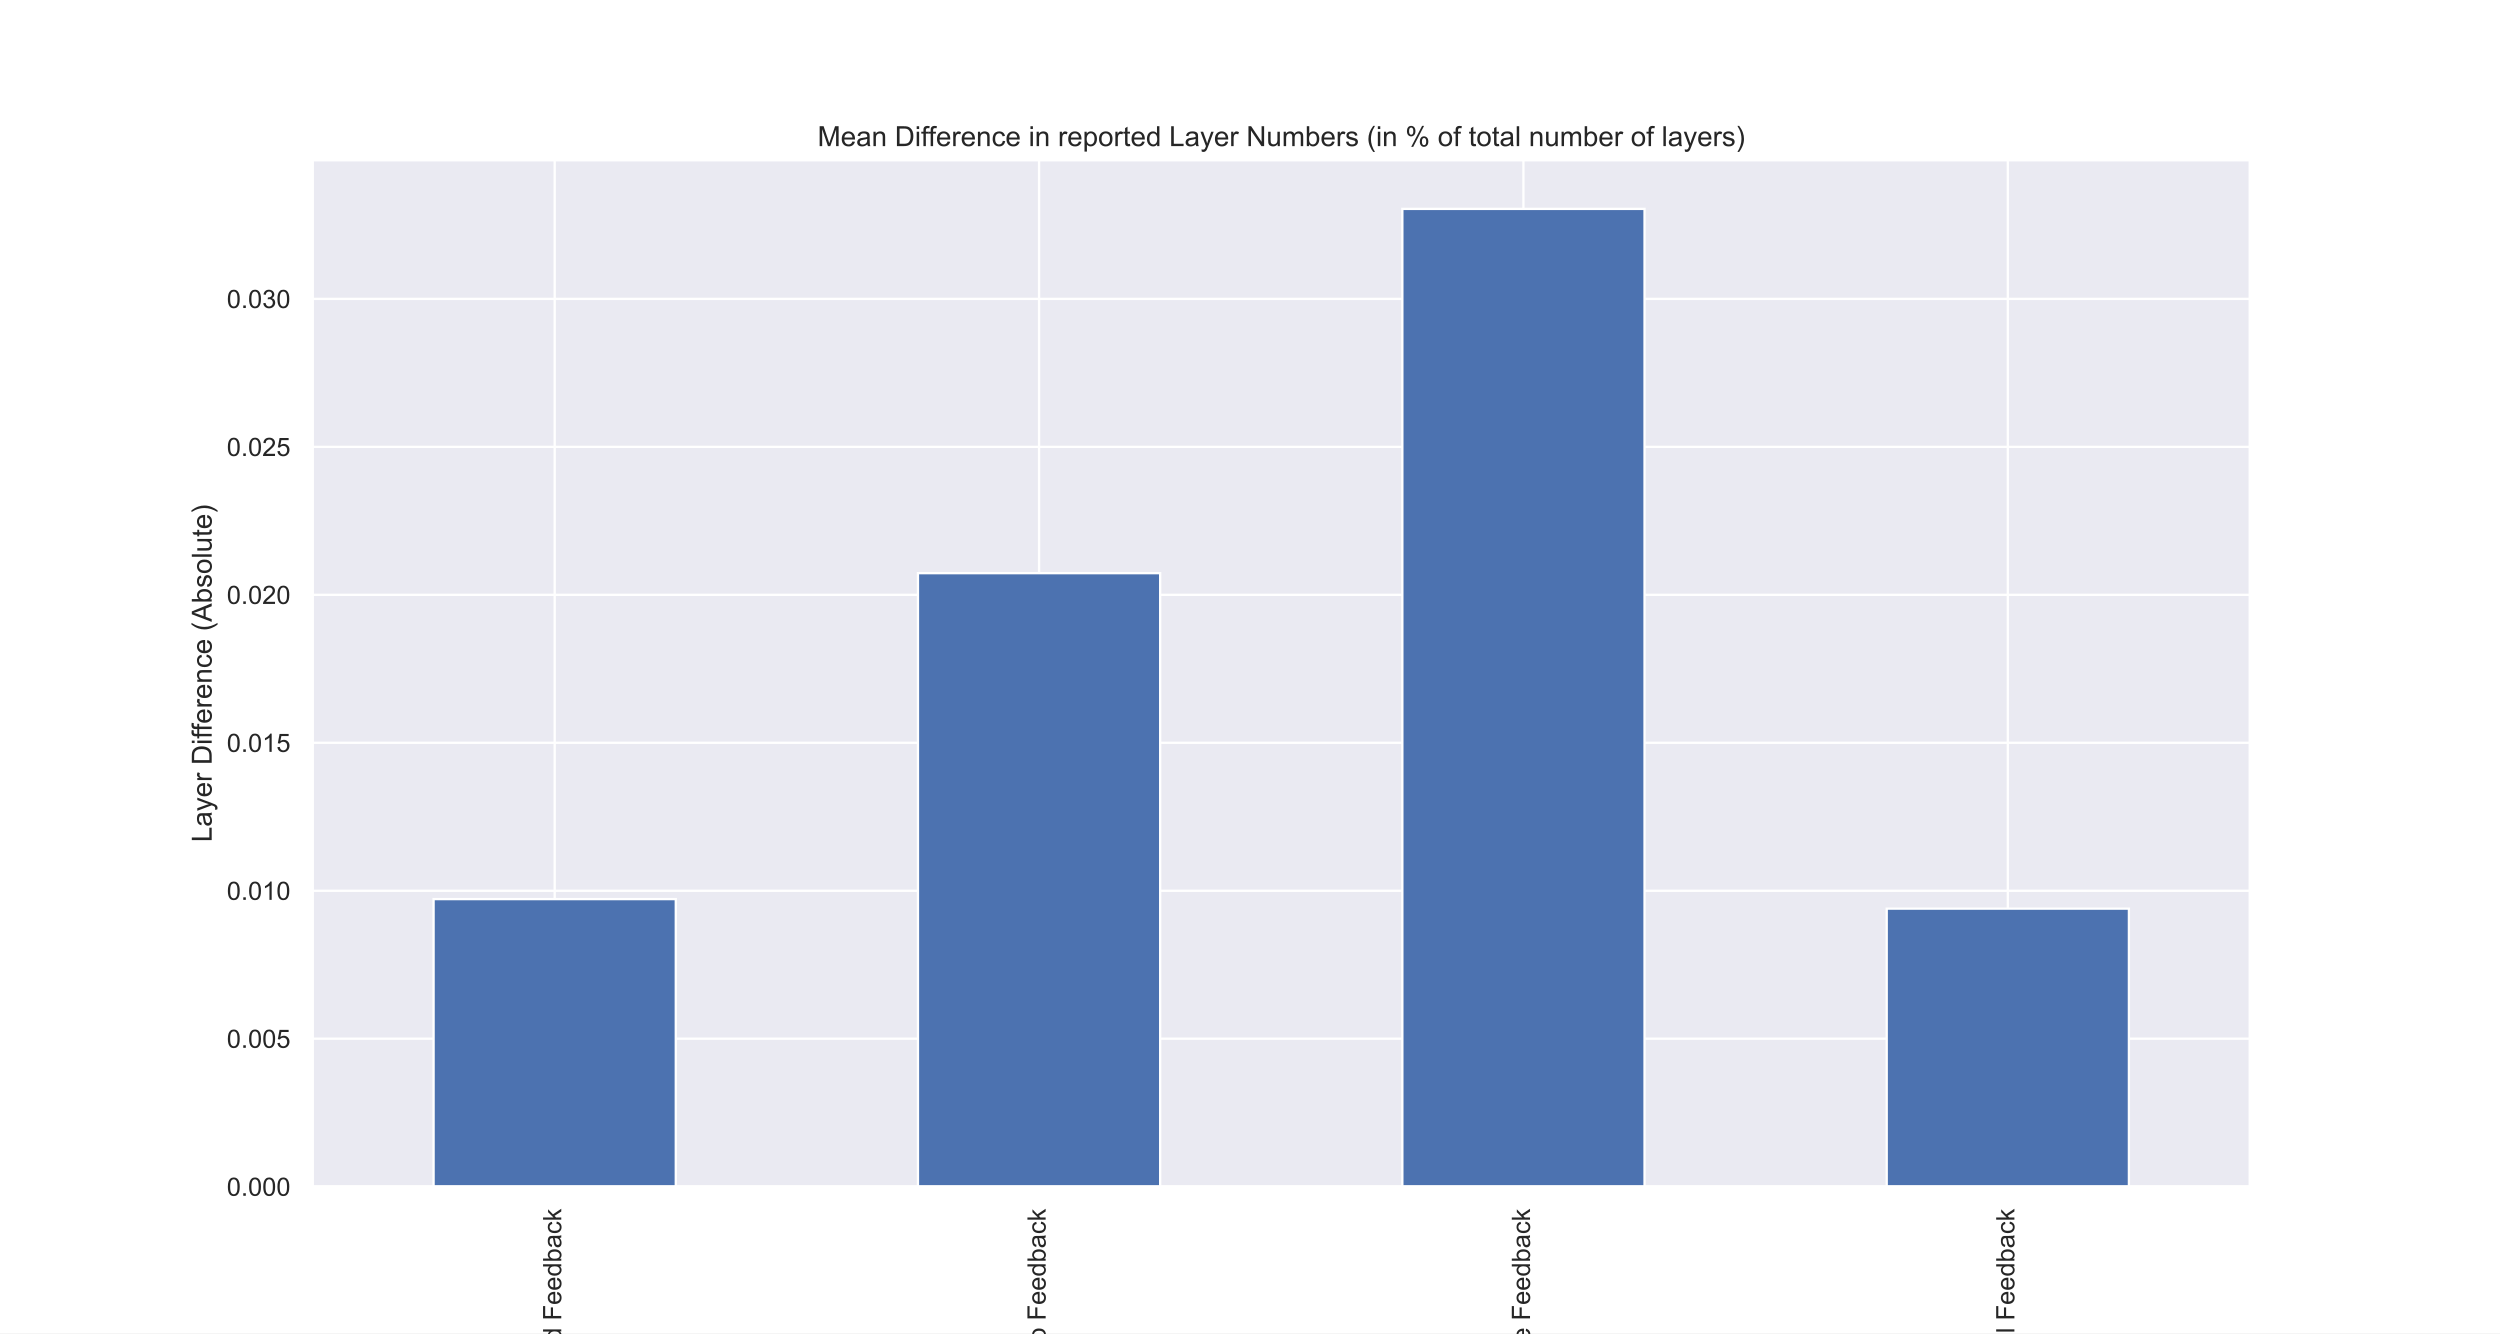
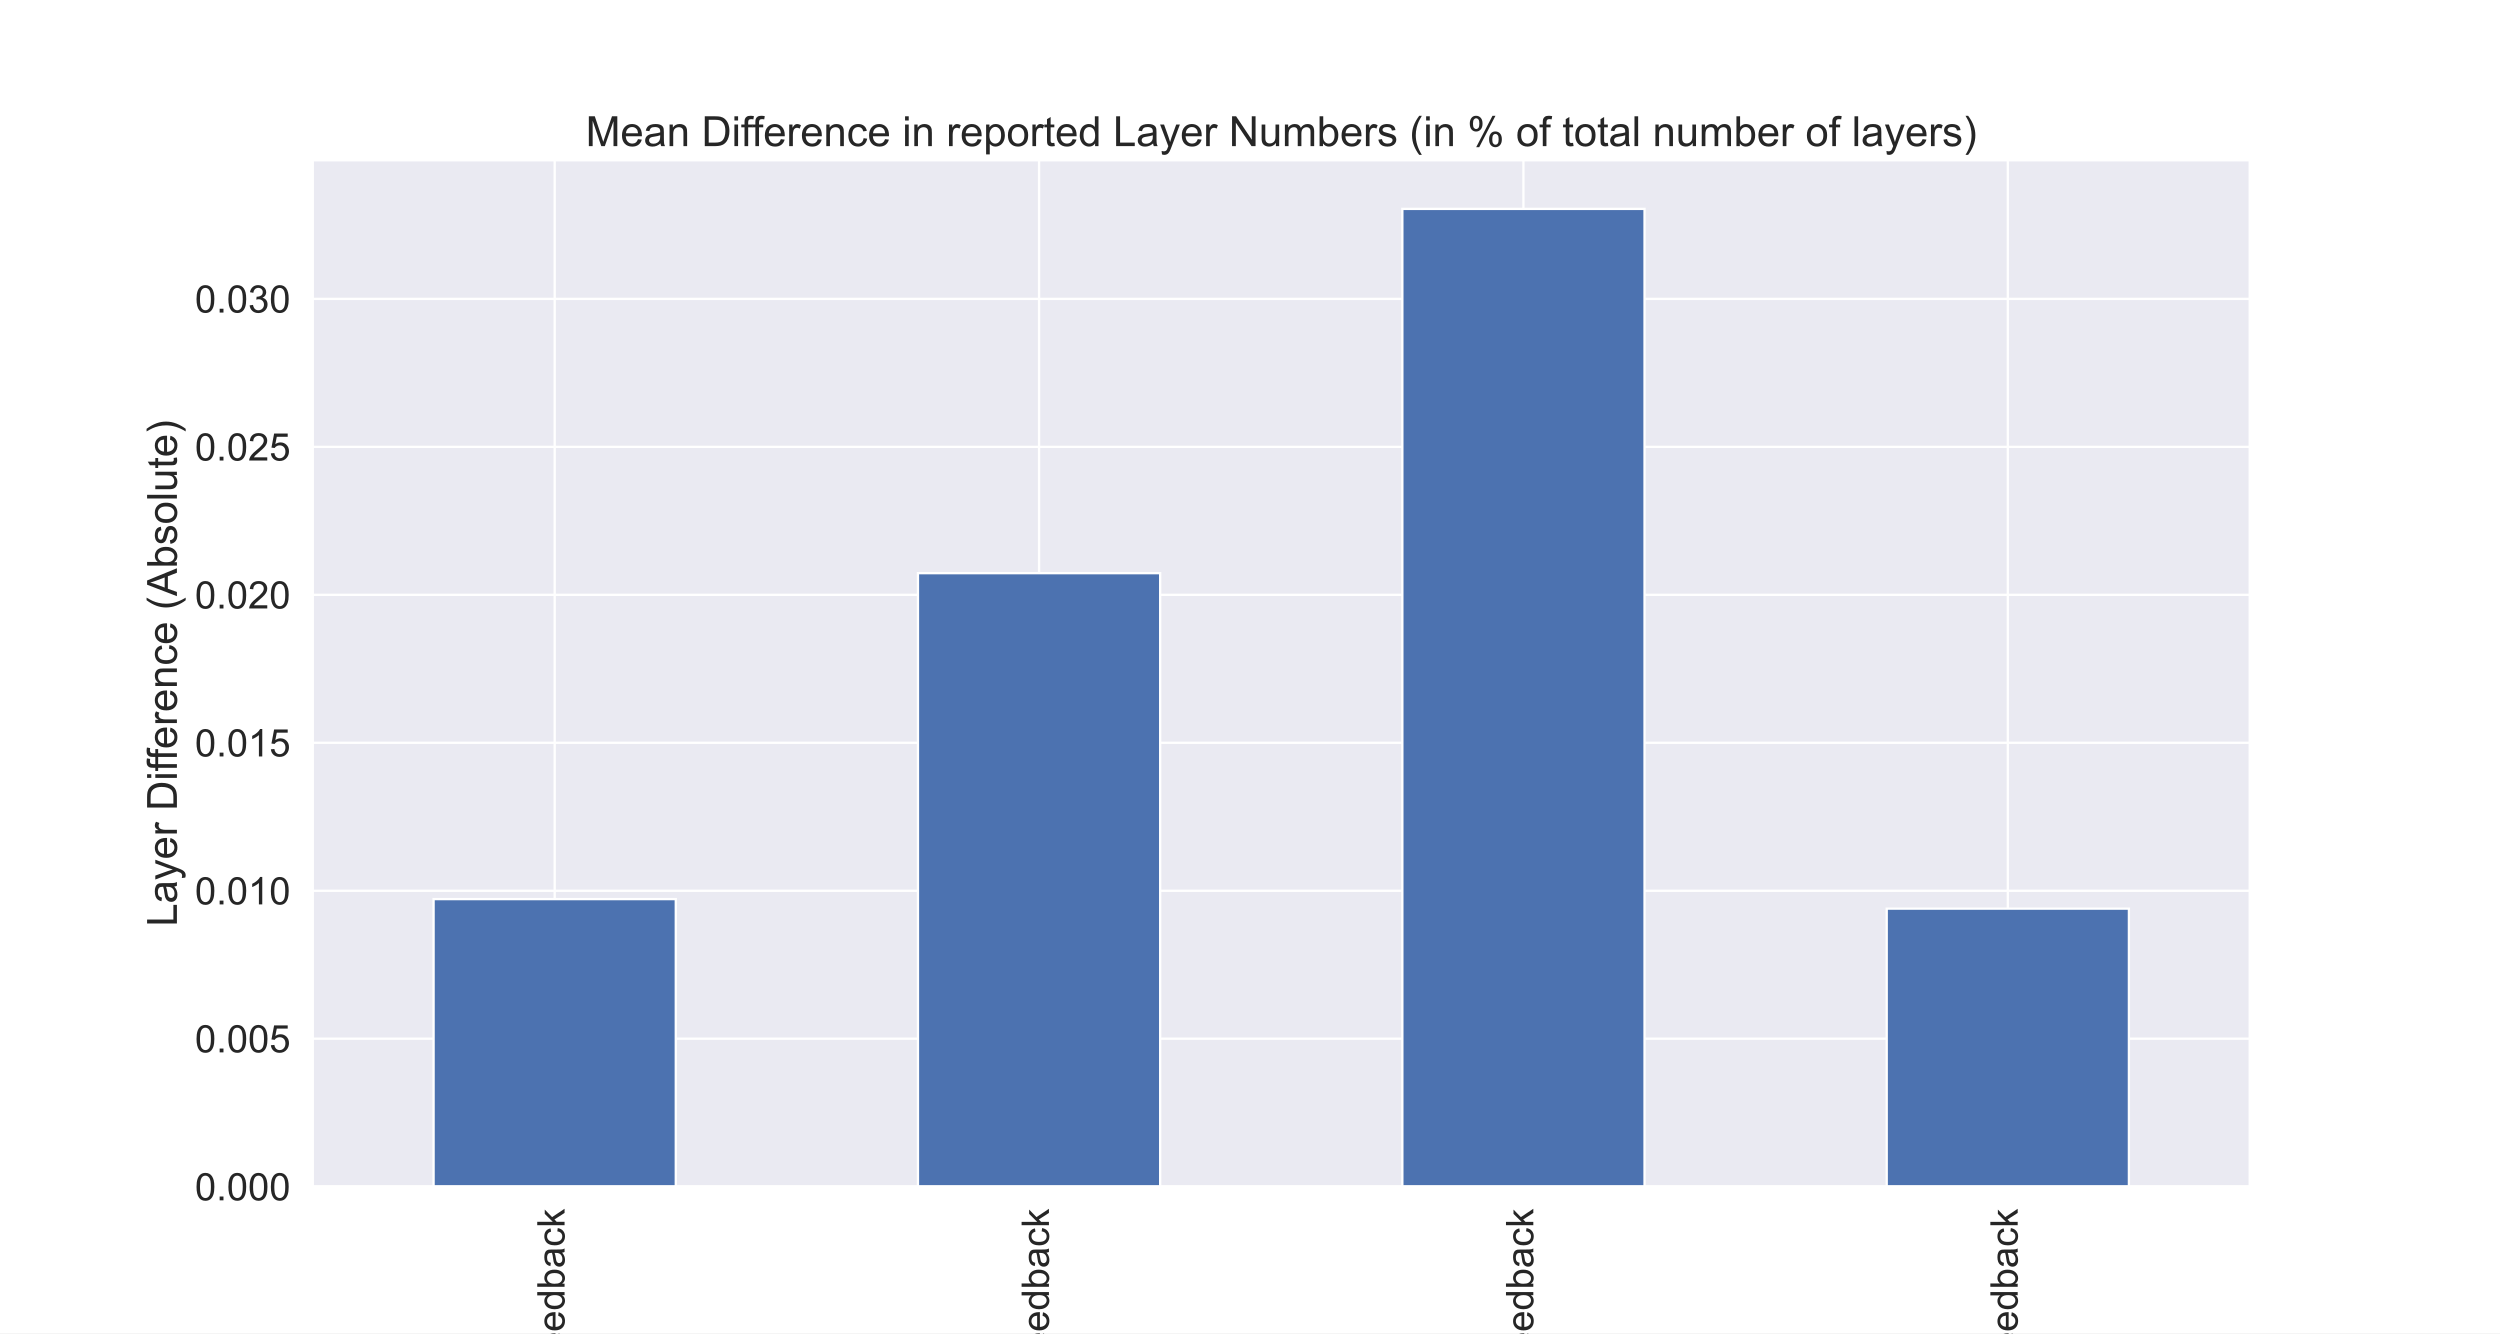
<svg xmlns="http://www.w3.org/2000/svg" xmlns:xlink="http://www.w3.org/1999/xlink" width="1080pt" height="576pt" viewBox="0 0 1080 576" version="1.1">
  <defs>
    <style type="text/css">*{stroke-linejoin: round; stroke-linecap: butt}</style>
  </defs>
  <g id="figure_1">
    <g id="patch_1">
      <path d="M 0 576  L 1080 576  L 1080 0  L 0 0  z " style="fill: #ffffff" />
    </g>
    <g id="axes_1">
      <g id="patch_2">
        <path d="M 135 512.64  L 972 512.64  L 972 69.12  L 135 69.12  z " style="fill: #eaeaf2" />
      </g>
      <g id="matplotlib.axis_1">
        <g id="xtick_1">
          <g id="line2d_1">
-             <path d="M 239.625 512.64  L 239.625 69.12  " clip-path="url(#pc0a2d3507e)" style="fill: none; stroke: #ffffff; stroke-linecap: round" />
+             <path d="M 239.625 512.64  L 239.625 69.12  " clip-path="url(#pf0260ec7d0)" style="fill: none; stroke: #ffffff; stroke-linecap: round" />
          </g>
          <g id="text_1">
-             <g style="fill: #262626" transform="translate(242.4687 623.6356) rotate(-90) scale(0.11 -0.11)">
+             <g style="fill: #262626" transform="translate(243.8905 674.3834) rotate(-90) scale(0.165 -0.165)">
              <defs>
                <path id="ArialMT-43" d="M 3763 1606  L 4369 1453  Q 4178 706 3683 314  Q 3188 -78 2472 -78  Q 1731 -78 1267 223  Q 803 525 561 1097  Q 319 1669 319 2325  Q 319 3041 592 3573  Q 866 4106 1370 4382  Q 1875 4659 2481 4659  Q 3169 4659 3637 4309  Q 4106 3959 4291 3325  L 3694 3184  Q 3534 3684 3231 3912  Q 2928 4141 2469 4141  Q 1941 4141 1586 3887  Q 1231 3634 1087 3207  Q 944 2781 944 2328  Q 944 1744 1114 1308  Q 1284 872 1643 656  Q 2003 441 2422 441  Q 2931 441 3284 734  Q 3638 1028 3763 1606  z " transform="scale(0.015625)" />
                <path id="ArialMT-6f" d="M 213 1659  Q 213 2581 725 3025  Q 1153 3394 1769 3394  Q 2453 3394 2887 2945  Q 3322 2497 3322 1706  Q 3322 1066 3130 698  Q 2938 331 2570 128  Q 2203 -75 1769 -75  Q 1072 -75 642 372  Q 213 819 213 1659  z M 791 1659  Q 791 1022 1069 705  Q 1347 388 1769 388  Q 2188 388 2466 706  Q 2744 1025 2744 1678  Q 2744 2294 2464 2611  Q 2184 2928 1769 2928  Q 1347 2928 1069 2612  Q 791 2297 791 1659  z " transform="scale(0.015625)" />
                <path id="ArialMT-6d" d="M 422 0  L 422 3319  L 925 3319  L 925 2853  Q 1081 3097 1340 3245  Q 1600 3394 1931 3394  Q 2300 3394 2536 3241  Q 2772 3088 2869 2813  Q 3263 3394 3894 3394  Q 4388 3394 4653 3120  Q 4919 2847 4919 2278  L 4919 0  L 4359 0  L 4359 2091  Q 4359 2428 4304 2576  Q 4250 2725 4106 2815  Q 3963 2906 3769 2906  Q 3419 2906 3187 2673  Q 2956 2441 2956 1928  L 2956 0  L 2394 0  L 2394 2156  Q 2394 2531 2256 2718  Q 2119 2906 1806 2906  Q 1569 2906 1367 2781  Q 1166 2656 1075 2415  Q 984 2175 984 1722  L 984 0  L 422 0  z " transform="scale(0.015625)" />
                <path id="ArialMT-62" d="M 941 0  L 419 0  L 419 4581  L 981 4581  L 981 2947  Q 1338 3394 1891 3394  Q 2197 3394 2470 3270  Q 2744 3147 2920 2923  Q 3097 2700 3197 2384  Q 3297 2069 3297 1709  Q 3297 856 2875 390  Q 2453 -75 1863 -75  Q 1275 -75 941 416  L 941 0  z M 934 1684  Q 934 1088 1097 822  Q 1363 388 1816 388  Q 2184 388 2453 708  Q 2722 1028 2722 1663  Q 2722 2313 2464 2622  Q 2206 2931 1841 2931  Q 1472 2931 1203 2611  Q 934 2291 934 1684  z " transform="scale(0.015625)" />
                <path id="ArialMT-69" d="M 425 3934  L 425 4581  L 988 4581  L 988 3934  L 425 3934  z M 425 0  L 425 3319  L 988 3319  L 988 0  L 425 0  z " transform="scale(0.015625)" />
                <path id="ArialMT-6e" d="M 422 0  L 422 3319  L 928 3319  L 928 2847  Q 1294 3394 1984 3394  Q 2284 3394 2536 3286  Q 2788 3178 2913 3003  Q 3038 2828 3088 2588  Q 3119 2431 3119 2041  L 3119 0  L 2556 0  L 2556 2019  Q 2556 2363 2490 2533  Q 2425 2703 2258 2804  Q 2091 2906 1866 2906  Q 1506 2906 1245 2678  Q 984 2450 984 1813  L 984 0  L 422 0  z " transform="scale(0.015625)" />
                <path id="ArialMT-65" d="M 2694 1069  L 3275 997  Q 3138 488 2766 206  Q 2394 -75 1816 -75  Q 1088 -75 661 373  Q 234 822 234 1631  Q 234 2469 665 2931  Q 1097 3394 1784 3394  Q 2450 3394 2872 2941  Q 3294 2488 3294 1666  Q 3294 1616 3291 1516  L 816 1516  Q 847 969 1125 678  Q 1403 388 1819 388  Q 2128 388 2347 550  Q 2566 713 2694 1069  z M 847 1978  L 2700 1978  Q 2663 2397 2488 2606  Q 2219 2931 1791 2931  Q 1403 2931 1139 2672  Q 875 2413 847 1978  z " transform="scale(0.015625)" />
                <path id="ArialMT-64" d="M 2575 0  L 2575 419  Q 2259 -75 1647 -75  Q 1250 -75 917 144  Q 584 363 401 755  Q 219 1147 219 1656  Q 219 2153 384 2558  Q 550 2963 881 3178  Q 1213 3394 1622 3394  Q 1922 3394 2156 3267  Q 2391 3141 2538 2938  L 2538 4581  L 3097 4581  L 3097 0  L 2575 0  z M 797 1656  Q 797 1019 1065 703  Q 1334 388 1700 388  Q 2069 388 2326 689  Q 2584 991 2584 1609  Q 2584 2291 2321 2609  Q 2059 2928 1675 2928  Q 1300 2928 1048 2622  Q 797 2316 797 1656  z " transform="scale(0.015625)" />
                <path id="ArialMT-20" transform="scale(0.015625)" />
                <path id="ArialMT-46" d="M 525 0  L 525 4581  L 3616 4581  L 3616 4041  L 1131 4041  L 1131 2622  L 3281 2622  L 3281 2081  L 1131 2081  L 1131 0  L 525 0  z " transform="scale(0.015625)" />
                <path id="ArialMT-61" d="M 2588 409  Q 2275 144 1986 34  Q 1697 -75 1366 -75  Q 819 -75 525 192  Q 231 459 231 875  Q 231 1119 342 1320  Q 453 1522 633 1644  Q 813 1766 1038 1828  Q 1203 1872 1538 1913  Q 2219 1994 2541 2106  Q 2544 2222 2544 2253  Q 2544 2597 2384 2738  Q 2169 2928 1744 2928  Q 1347 2928 1158 2789  Q 969 2650 878 2297  L 328 2372  Q 403 2725 575 2942  Q 747 3159 1072 3276  Q 1397 3394 1825 3394  Q 2250 3394 2515 3294  Q 2781 3194 2906 3042  Q 3031 2891 3081 2659  Q 3109 2516 3109 2141  L 3109 1391  Q 3109 606 3145 398  Q 3181 191 3288 0  L 2700 0  Q 2613 175 2588 409  z M 2541 1666  Q 2234 1541 1622 1453  Q 1275 1403 1131 1340  Q 988 1278 909 1158  Q 831 1038 831 891  Q 831 666 1001 516  Q 1172 366 1500 366  Q 1825 366 2078 508  Q 2331 650 2450 897  Q 2541 1088 2541 1459  L 2541 1666  z " transform="scale(0.015625)" />
                <path id="ArialMT-63" d="M 2588 1216  L 3141 1144  Q 3050 572 2676 248  Q 2303 -75 1759 -75  Q 1078 -75 664 370  Q 250 816 250 1647  Q 250 2184 428 2587  Q 606 2991 970 3192  Q 1334 3394 1763 3394  Q 2303 3394 2647 3120  Q 2991 2847 3088 2344  L 2541 2259  Q 2463 2594 2264 2762  Q 2066 2931 1784 2931  Q 1359 2931 1093 2626  Q 828 2322 828 1663  Q 828 994 1084 691  Q 1341 388 1753 388  Q 2084 388 2306 591  Q 2528 794 2588 1216  z " transform="scale(0.015625)" />
                <path id="ArialMT-6b" d="M 425 0  L 425 4581  L 988 4581  L 988 1969  L 2319 3319  L 3047 3319  L 1778 2088  L 3175 0  L 2481 0  L 1384 1697  L 988 1316  L 988 0  L 425 0  z " transform="scale(0.015625)" />
              </defs>
              <use xlink:href="#ArialMT-43" />
              <use xlink:href="#ArialMT-6f" x="72.217" />
              <use xlink:href="#ArialMT-6d" x="127.832" />
              <use xlink:href="#ArialMT-62" x="211.133" />
              <use xlink:href="#ArialMT-69" x="266.748" />
              <use xlink:href="#ArialMT-6e" x="288.965" />
              <use xlink:href="#ArialMT-65" x="344.58" />
              <use xlink:href="#ArialMT-64" x="400.195" />
              <use xlink:href="#ArialMT-20" x="455.811" />
              <use xlink:href="#ArialMT-46" x="483.594" />
              <use xlink:href="#ArialMT-65" x="544.678" />
              <use xlink:href="#ArialMT-65" x="600.293" />
              <use xlink:href="#ArialMT-64" x="655.908" />
              <use xlink:href="#ArialMT-62" x="711.523" />
              <use xlink:href="#ArialMT-61" x="767.139" />
              <use xlink:href="#ArialMT-63" x="822.754" />
              <use xlink:href="#ArialMT-6b" x="872.754" />
            </g>
          </g>
        </g>
        <g id="xtick_2">
          <g id="line2d_2">
-             <path d="M 448.875 512.64  L 448.875 69.12  " clip-path="url(#pc0a2d3507e)" style="fill: none; stroke: #ffffff; stroke-linecap: round" />
+             <path d="M 448.875 512.64  L 448.875 69.12  " clip-path="url(#pf0260ec7d0)" style="fill: none; stroke: #ffffff; stroke-linecap: round" />
          </g>
          <g id="text_2">
-             <g style="fill: #262626" transform="translate(451.7187 587.5608) rotate(-90) scale(0.11 -0.11)">
+             <g style="fill: #262626" transform="translate(453.1405 620.2712) rotate(-90) scale(0.165 -0.165)">
              <defs>
                <path id="ArialMT-4e" d="M 488 0  L 488 4581  L 1109 4581  L 3516 984  L 3516 4581  L 4097 4581  L 4097 0  L 3475 0  L 1069 3600  L 1069 0  L 488 0  z " transform="scale(0.015625)" />
              </defs>
              <use xlink:href="#ArialMT-4e" />
              <use xlink:href="#ArialMT-6f" x="72.217" />
              <use xlink:href="#ArialMT-20" x="127.832" />
              <use xlink:href="#ArialMT-46" x="155.615" />
              <use xlink:href="#ArialMT-65" x="216.699" />
              <use xlink:href="#ArialMT-65" x="272.314" />
              <use xlink:href="#ArialMT-64" x="327.93" />
              <use xlink:href="#ArialMT-62" x="383.545" />
              <use xlink:href="#ArialMT-61" x="439.16" />
              <use xlink:href="#ArialMT-63" x="494.775" />
              <use xlink:href="#ArialMT-6b" x="544.775" />
            </g>
          </g>
        </g>
        <g id="xtick_3">
          <g id="line2d_3">
-             <path d="M 658.125 512.64  L 658.125 69.12  " clip-path="url(#pc0a2d3507e)" style="fill: none; stroke: #ffffff; stroke-linecap: round" />
+             <path d="M 658.125 512.64  L 658.125 69.12  " clip-path="url(#pf0260ec7d0)" style="fill: none; stroke: #ffffff; stroke-linecap: round" />
          </g>
          <g id="text_3">
-             <g style="fill: #262626" transform="translate(660.9687 604.6727) rotate(-90) scale(0.11 -0.11)">
+             <g style="fill: #262626" transform="translate(662.3905 645.939) rotate(-90) scale(0.165 -0.165)">
              <defs>
                <path id="ArialMT-54" d="M 1659 0  L 1659 4041  L 150 4041  L 150 4581  L 3781 4581  L 3781 4041  L 2266 4041  L 2266 0  L 1659 0  z " transform="scale(0.015625)" />
                <path id="ArialMT-74" d="M 1650 503  L 1731 6  Q 1494 -44 1306 -44  Q 1000 -44 831 53  Q 663 150 594 308  Q 525 466 525 972  L 525 2881  L 113 2881  L 113 3319  L 525 3319  L 525 4141  L 1084 4478  L 1084 3319  L 1650 3319  L 1650 2881  L 1084 2881  L 1084 941  Q 1084 700 1114 631  Q 1144 563 1211 522  Q 1278 481 1403 481  Q 1497 481 1650 503  z " transform="scale(0.015625)" />
                <path id="ArialMT-6c" d="M 409 0  L 409 4581  L 972 4581  L 972 0  L 409 0  z " transform="scale(0.015625)" />
              </defs>
              <use xlink:href="#ArialMT-54" />
              <use xlink:href="#ArialMT-61" x="49.959" />
              <use xlink:href="#ArialMT-63" x="105.574" />
              <use xlink:href="#ArialMT-74" x="155.574" />
              <use xlink:href="#ArialMT-69" x="183.357" />
              <use xlink:href="#ArialMT-6c" x="205.574" />
              <use xlink:href="#ArialMT-65" x="227.791" />
              <use xlink:href="#ArialMT-20" x="283.406" />
              <use xlink:href="#ArialMT-46" x="311.189" />
              <use xlink:href="#ArialMT-65" x="372.273" />
              <use xlink:href="#ArialMT-65" x="427.889" />
              <use xlink:href="#ArialMT-64" x="483.504" />
              <use xlink:href="#ArialMT-62" x="539.119" />
              <use xlink:href="#ArialMT-61" x="594.734" />
              <use xlink:href="#ArialMT-63" x="650.35" />
              <use xlink:href="#ArialMT-6b" x="700.35" />
            </g>
          </g>
        </g>
        <g id="xtick_4">
          <g id="line2d_4">
-             <path d="M 867.375 512.64  L 867.375 69.12  " clip-path="url(#pc0a2d3507e)" style="fill: none; stroke: #ffffff; stroke-linecap: round" />
+             <path d="M 867.375 512.64  L 867.375 69.12  " clip-path="url(#pf0260ec7d0)" style="fill: none; stroke: #ffffff; stroke-linecap: round" />
          </g>
          <g id="text_4">
-             <g style="fill: #262626" transform="translate(870.2187 603.2667) rotate(-90) scale(0.11 -0.11)">
+             <g style="fill: #262626" transform="translate(871.6405 643.8301) rotate(-90) scale(0.165 -0.165)">
              <defs>
                <path id="ArialMT-56" d="M 1803 0  L 28 4581  L 684 4581  L 1875 1253  Q 2019 853 2116 503  Q 2222 878 2363 1253  L 3600 4581  L 4219 4581  L 2425 0  L 1803 0  z " transform="scale(0.015625)" />
                <path id="ArialMT-73" d="M 197 991  L 753 1078  Q 800 744 1014 566  Q 1228 388 1613 388  Q 2000 388 2187 545  Q 2375 703 2375 916  Q 2375 1106 2209 1216  Q 2094 1291 1634 1406  Q 1016 1563 777 1677  Q 538 1791 414 1992  Q 291 2194 291 2438  Q 291 2659 392 2848  Q 494 3038 669 3163  Q 800 3259 1026 3326  Q 1253 3394 1513 3394  Q 1903 3394 2198 3281  Q 2494 3169 2634 2976  Q 2775 2784 2828 2463  L 2278 2388  Q 2241 2644 2061 2787  Q 1881 2931 1553 2931  Q 1166 2931 1000 2803  Q 834 2675 834 2503  Q 834 2394 903 2306  Q 972 2216 1119 2156  Q 1203 2125 1616 2013  Q 2213 1853 2448 1751  Q 2684 1650 2818 1456  Q 2953 1263 2953 975  Q 2953 694 2789 445  Q 2625 197 2315 61  Q 2006 -75 1616 -75  Q 969 -75 630 194  Q 291 463 197 991  z " transform="scale(0.015625)" />
                <path id="ArialMT-75" d="M 2597 0  L 2597 488  Q 2209 -75 1544 -75  Q 1250 -75 995 37  Q 741 150 617 320  Q 494 491 444 738  Q 409 903 409 1263  L 409 3319  L 972 3319  L 972 1478  Q 972 1038 1006 884  Q 1059 663 1231 536  Q 1403 409 1656 409  Q 1909 409 2131 539  Q 2353 669 2445 892  Q 2538 1116 2538 1541  L 2538 3319  L 3100 3319  L 3100 0  L 2597 0  z " transform="scale(0.015625)" />
              </defs>
              <use xlink:href="#ArialMT-56" />
              <use xlink:href="#ArialMT-69" x="64.949" />
              <use xlink:href="#ArialMT-73" x="87.166" />
              <use xlink:href="#ArialMT-75" x="137.166" />
              <use xlink:href="#ArialMT-61" x="192.781" />
              <use xlink:href="#ArialMT-6c" x="248.396" />
              <use xlink:href="#ArialMT-20" x="270.613" />
              <use xlink:href="#ArialMT-46" x="298.396" />
              <use xlink:href="#ArialMT-65" x="359.48" />
              <use xlink:href="#ArialMT-65" x="415.096" />
              <use xlink:href="#ArialMT-64" x="470.711" />
              <use xlink:href="#ArialMT-62" x="526.326" />
              <use xlink:href="#ArialMT-61" x="581.941" />
              <use xlink:href="#ArialMT-63" x="637.557" />
              <use xlink:href="#ArialMT-6b" x="687.557" />
            </g>
          </g>
        </g>
        <g id="text_5">
-           <g style="fill: #262626" transform="translate(528.1509 636.225) scale(0.12 -0.12)">
+           <g style="fill: #262626" transform="translate(515.4764 691.2675) scale(0.18 -0.18)">
            <use xlink:href="#ArialMT-43" />
            <use xlink:href="#ArialMT-6f" x="72.217" />
            <use xlink:href="#ArialMT-6e" x="127.832" />
            <use xlink:href="#ArialMT-64" x="183.447" />
            <use xlink:href="#ArialMT-69" x="239.062" />
            <use xlink:href="#ArialMT-74" x="261.279" />
            <use xlink:href="#ArialMT-69" x="289.062" />
            <use xlink:href="#ArialMT-6f" x="311.279" />
            <use xlink:href="#ArialMT-6e" x="366.895" />
          </g>
        </g>
      </g>
      <g id="matplotlib.axis_2">
        <g id="ytick_1">
          <g id="line2d_5">
-             <path d="M 135 512.64  L 972 512.64  " clip-path="url(#pc0a2d3507e)" style="fill: none; stroke: #ffffff; stroke-linecap: round" />
+             <path d="M 135 512.64  L 972 512.64  " clip-path="url(#pf0260ec7d0)" style="fill: none; stroke: #ffffff; stroke-linecap: round" />
          </g>
          <g id="text_6">
-             <g style="fill: #262626" transform="translate(97.97594 516.5768) scale(0.11 -0.11)">
+             <g style="fill: #262626" transform="translate(84.21391 518.5452) scale(0.165 -0.165)">
              <defs>
                <path id="ArialMT-30" d="M 266 2259  Q 266 3072 433 3567  Q 600 4063 929 4331  Q 1259 4600 1759 4600  Q 2128 4600 2406 4451  Q 2684 4303 2865 4023  Q 3047 3744 3150 3342  Q 3253 2941 3253 2259  Q 3253 1453 3087 958  Q 2922 463 2592 192  Q 2263 -78 1759 -78  Q 1097 -78 719 397  Q 266 969 266 2259  z M 844 2259  Q 844 1131 1108 757  Q 1372 384 1759 384  Q 2147 384 2411 759  Q 2675 1134 2675 2259  Q 2675 3391 2411 3762  Q 2147 4134 1753 4134  Q 1366 4134 1134 3806  Q 844 3388 844 2259  z " transform="scale(0.015625)" />
                <path id="ArialMT-2e" d="M 581 0  L 581 641  L 1222 641  L 1222 0  L 581 0  z " transform="scale(0.015625)" />
              </defs>
              <use xlink:href="#ArialMT-30" />
              <use xlink:href="#ArialMT-2e" x="55.615" />
              <use xlink:href="#ArialMT-30" x="83.398" />
              <use xlink:href="#ArialMT-30" x="139.014" />
              <use xlink:href="#ArialMT-30" x="194.629" />
            </g>
          </g>
        </g>
        <g id="ytick_2">
          <g id="line2d_6">
-             <path d="M 135 448.721  L 972 448.721  " clip-path="url(#pc0a2d3507e)" style="fill: none; stroke: #ffffff; stroke-linecap: round" />
+             <path d="M 135 448.721  L 972 448.721  " clip-path="url(#pf0260ec7d0)" style="fill: none; stroke: #ffffff; stroke-linecap: round" />
          </g>
          <g id="text_7">
-             <g style="fill: #262626" transform="translate(97.97594 452.6577) scale(0.11 -0.11)">
+             <g style="fill: #262626" transform="translate(84.21391 454.6261) scale(0.165 -0.165)">
              <defs>
                <path id="ArialMT-35" d="M 266 1200  L 856 1250  Q 922 819 1161 601  Q 1400 384 1738 384  Q 2144 384 2425 690  Q 2706 997 2706 1503  Q 2706 1984 2436 2262  Q 2166 2541 1728 2541  Q 1456 2541 1237 2417  Q 1019 2294 894 2097  L 366 2166  L 809 4519  L 3088 4519  L 3088 3981  L 1259 3981  L 1013 2750  Q 1425 3038 1878 3038  Q 2478 3038 2890 2622  Q 3303 2206 3303 1553  Q 3303 931 2941 478  Q 2500 -78 1738 -78  Q 1113 -78 717 272  Q 322 622 266 1200  z " transform="scale(0.015625)" />
              </defs>
              <use xlink:href="#ArialMT-30" />
              <use xlink:href="#ArialMT-2e" x="55.615" />
              <use xlink:href="#ArialMT-30" x="83.398" />
              <use xlink:href="#ArialMT-30" x="139.014" />
              <use xlink:href="#ArialMT-35" x="194.629" />
            </g>
          </g>
        </g>
        <g id="ytick_3">
          <g id="line2d_7">
-             <path d="M 135 384.802  L 972 384.802  " clip-path="url(#pc0a2d3507e)" style="fill: none; stroke: #ffffff; stroke-linecap: round" />
+             <path d="M 135 384.802  L 972 384.802  " clip-path="url(#pf0260ec7d0)" style="fill: none; stroke: #ffffff; stroke-linecap: round" />
          </g>
          <g id="text_8">
-             <g style="fill: #262626" transform="translate(97.97594 388.7387) scale(0.11 -0.11)">
+             <g style="fill: #262626" transform="translate(84.21391 390.7071) scale(0.165 -0.165)">
              <defs>
                <path id="ArialMT-31" d="M 2384 0  L 1822 0  L 1822 3584  Q 1619 3391 1289 3197  Q 959 3003 697 2906  L 697 3450  Q 1169 3672 1522 3987  Q 1875 4303 2022 4600  L 2384 4600  L 2384 0  z " transform="scale(0.015625)" />
              </defs>
              <use xlink:href="#ArialMT-30" />
              <use xlink:href="#ArialMT-2e" x="55.615" />
              <use xlink:href="#ArialMT-30" x="83.398" />
              <use xlink:href="#ArialMT-31" x="139.014" />
              <use xlink:href="#ArialMT-30" x="194.629" />
            </g>
          </g>
        </g>
        <g id="ytick_4">
          <g id="line2d_8">
-             <path d="M 135 320.883  L 972 320.883  " clip-path="url(#pc0a2d3507e)" style="fill: none; stroke: #ffffff; stroke-linecap: round" />
+             <path d="M 135 320.883  L 972 320.883  " clip-path="url(#pf0260ec7d0)" style="fill: none; stroke: #ffffff; stroke-linecap: round" />
          </g>
          <g id="text_9">
-             <g style="fill: #262626" transform="translate(97.97594 324.8196) scale(0.11 -0.11)">
+             <g style="fill: #262626" transform="translate(84.21391 326.788) scale(0.165 -0.165)">
              <use xlink:href="#ArialMT-30" />
              <use xlink:href="#ArialMT-2e" x="55.615" />
              <use xlink:href="#ArialMT-30" x="83.398" />
              <use xlink:href="#ArialMT-31" x="139.014" />
              <use xlink:href="#ArialMT-35" x="194.629" />
            </g>
          </g>
        </g>
        <g id="ytick_5">
          <g id="line2d_9">
-             <path d="M 135 256.964  L 972 256.964  " clip-path="url(#pc0a2d3507e)" style="fill: none; stroke: #ffffff; stroke-linecap: round" />
+             <path d="M 135 256.964  L 972 256.964  " clip-path="url(#pf0260ec7d0)" style="fill: none; stroke: #ffffff; stroke-linecap: round" />
          </g>
          <g id="text_10">
-             <g style="fill: #262626" transform="translate(97.97594 260.9006) scale(0.11 -0.11)">
+             <g style="fill: #262626" transform="translate(84.21391 262.869) scale(0.165 -0.165)">
              <defs>
                <path id="ArialMT-32" d="M 3222 541  L 3222 0  L 194 0  Q 188 203 259 391  Q 375 700 629 1000  Q 884 1300 1366 1694  Q 2113 2306 2375 2664  Q 2638 3022 2638 3341  Q 2638 3675 2398 3904  Q 2159 4134 1775 4134  Q 1369 4134 1125 3890  Q 881 3647 878 3216  L 300 3275  Q 359 3922 746 4261  Q 1134 4600 1788 4600  Q 2447 4600 2831 4234  Q 3216 3869 3216 3328  Q 3216 3053 3103 2787  Q 2991 2522 2730 2228  Q 2469 1934 1863 1422  Q 1356 997 1212 845  Q 1069 694 975 541  L 3222 541  z " transform="scale(0.015625)" />
              </defs>
              <use xlink:href="#ArialMT-30" />
              <use xlink:href="#ArialMT-2e" x="55.615" />
              <use xlink:href="#ArialMT-30" x="83.398" />
              <use xlink:href="#ArialMT-32" x="139.014" />
              <use xlink:href="#ArialMT-30" x="194.629" />
            </g>
          </g>
        </g>
        <g id="ytick_6">
          <g id="line2d_10">
-             <path d="M 135 193.045  L 972 193.045  " clip-path="url(#pc0a2d3507e)" style="fill: none; stroke: #ffffff; stroke-linecap: round" />
+             <path d="M 135 193.045  L 972 193.045  " clip-path="url(#pf0260ec7d0)" style="fill: none; stroke: #ffffff; stroke-linecap: round" />
          </g>
          <g id="text_11">
-             <g style="fill: #262626" transform="translate(97.97594 196.9815) scale(0.11 -0.11)">
+             <g style="fill: #262626" transform="translate(84.21391 198.9499) scale(0.165 -0.165)">
              <use xlink:href="#ArialMT-30" />
              <use xlink:href="#ArialMT-2e" x="55.615" />
              <use xlink:href="#ArialMT-30" x="83.398" />
              <use xlink:href="#ArialMT-32" x="139.014" />
              <use xlink:href="#ArialMT-35" x="194.629" />
            </g>
          </g>
        </g>
        <g id="ytick_7">
          <g id="line2d_11">
-             <path d="M 135 129.126  L 972 129.126  " clip-path="url(#pc0a2d3507e)" style="fill: none; stroke: #ffffff; stroke-linecap: round" />
+             <path d="M 135 129.126  L 972 129.126  " clip-path="url(#pf0260ec7d0)" style="fill: none; stroke: #ffffff; stroke-linecap: round" />
          </g>
          <g id="text_12">
-             <g style="fill: #262626" transform="translate(97.97594 133.0624) scale(0.11 -0.11)">
+             <g style="fill: #262626" transform="translate(84.21391 135.0308) scale(0.165 -0.165)">
              <defs>
                <path id="ArialMT-33" d="M 269 1209  L 831 1284  Q 928 806 1161 595  Q 1394 384 1728 384  Q 2125 384 2398 659  Q 2672 934 2672 1341  Q 2672 1728 2419 1979  Q 2166 2231 1775 2231  Q 1616 2231 1378 2169  L 1441 2663  Q 1497 2656 1531 2656  Q 1891 2656 2178 2843  Q 2466 3031 2466 3422  Q 2466 3731 2256 3934  Q 2047 4138 1716 4138  Q 1388 4138 1169 3931  Q 950 3725 888 3313  L 325 3413  Q 428 3978 793 4289  Q 1159 4600 1703 4600  Q 2078 4600 2393 4439  Q 2709 4278 2876 4000  Q 3044 3722 3044 3409  Q 3044 3113 2884 2869  Q 2725 2625 2413 2481  Q 2819 2388 3044 2092  Q 3269 1797 3269 1353  Q 3269 753 2831 336  Q 2394 -81 1725 -81  Q 1122 -81 723 278  Q 325 638 269 1209  z " transform="scale(0.015625)" />
              </defs>
              <use xlink:href="#ArialMT-30" />
              <use xlink:href="#ArialMT-2e" x="55.615" />
              <use xlink:href="#ArialMT-30" x="83.398" />
              <use xlink:href="#ArialMT-33" x="139.014" />
              <use xlink:href="#ArialMT-30" x="194.629" />
            </g>
          </g>
        </g>
        <g id="text_13">
-           <g style="fill: #262626" transform="translate(91.45031 363.8044) rotate(-90) scale(0.12 -0.12)">
+           <g style="fill: #262626" transform="translate(76.42547 400.2666) rotate(-90) scale(0.18 -0.18)">
            <defs>
              <path id="ArialMT-4c" d="M 469 0  L 469 4581  L 1075 4581  L 1075 541  L 3331 541  L 3331 0  L 469 0  z " transform="scale(0.015625)" />
              <path id="ArialMT-79" d="M 397 -1278  L 334 -750  Q 519 -800 656 -800  Q 844 -800 956 -737  Q 1069 -675 1141 -563  Q 1194 -478 1313 -144  Q 1328 -97 1363 -6  L 103 3319  L 709 3319  L 1400 1397  Q 1534 1031 1641 628  Q 1738 1016 1872 1384  L 2581 3319  L 3144 3319  L 1881 -56  Q 1678 -603 1566 -809  Q 1416 -1088 1222 -1217  Q 1028 -1347 759 -1347  Q 597 -1347 397 -1278  z " transform="scale(0.015625)" />
              <path id="ArialMT-72" d="M 416 0  L 416 3319  L 922 3319  L 922 2816  Q 1116 3169 1280 3281  Q 1444 3394 1641 3394  Q 1925 3394 2219 3213  L 2025 2691  Q 1819 2813 1613 2813  Q 1428 2813 1281 2702  Q 1134 2591 1072 2394  Q 978 2094 978 1738  L 978 0  L 416 0  z " transform="scale(0.015625)" />
              <path id="ArialMT-44" d="M 494 0  L 494 4581  L 2072 4581  Q 2606 4581 2888 4516  Q 3281 4425 3559 4188  Q 3922 3881 4101 3404  Q 4281 2928 4281 2316  Q 4281 1794 4159 1391  Q 4038 988 3847 723  Q 3656 459 3429 307  Q 3203 156 2883 78  Q 2563 0 2147 0  L 494 0  z M 1100 541  L 2078 541  Q 2531 541 2789 625  Q 3047 709 3200 863  Q 3416 1078 3536 1442  Q 3656 1806 3656 2325  Q 3656 3044 3420 3430  Q 3184 3816 2847 3947  Q 2603 4041 2063 4041  L 1100 4041  L 1100 541  z " transform="scale(0.015625)" />
              <path id="ArialMT-66" d="M 556 0  L 556 2881  L 59 2881  L 59 3319  L 556 3319  L 556 3672  Q 556 4006 616 4169  Q 697 4388 901 4523  Q 1106 4659 1475 4659  Q 1713 4659 2000 4603  L 1916 4113  Q 1741 4144 1584 4144  Q 1328 4144 1222 4034  Q 1116 3925 1116 3625  L 1116 3319  L 1763 3319  L 1763 2881  L 1116 2881  L 1116 0  L 556 0  z " transform="scale(0.015625)" />
              <path id="ArialMT-28" d="M 1497 -1347  Q 1031 -759 709 28  Q 388 816 388 1659  Q 388 2403 628 3084  Q 909 3875 1497 4659  L 1900 4659  Q 1522 4009 1400 3731  Q 1209 3300 1100 2831  Q 966 2247 966 1656  Q 966 153 1900 -1347  L 1497 -1347  z " transform="scale(0.015625)" />
              <path id="ArialMT-41" d="M -9 0  L 1750 4581  L 2403 4581  L 4278 0  L 3588 0  L 3053 1388  L 1138 1388  L 634 0  L -9 0  z M 1313 1881  L 2866 1881  L 2388 3150  Q 2169 3728 2063 4100  Q 1975 3659 1816 3225  L 1313 1881  z " transform="scale(0.015625)" />
              <path id="ArialMT-29" d="M 791 -1347  L 388 -1347  Q 1322 153 1322 1656  Q 1322 2244 1188 2822  Q 1081 3291 891 3722  Q 769 4003 388 4659  L 791 4659  Q 1378 3875 1659 3084  Q 1900 2403 1900 1659  Q 1900 816 1576 28  Q 1253 -759 791 -1347  z " transform="scale(0.015625)" />
            </defs>
            <use xlink:href="#ArialMT-4c" />
            <use xlink:href="#ArialMT-61" x="55.615" />
            <use xlink:href="#ArialMT-79" x="111.23" />
            <use xlink:href="#ArialMT-65" x="161.23" />
            <use xlink:href="#ArialMT-72" x="216.846" />
            <use xlink:href="#ArialMT-20" x="250.146" />
            <use xlink:href="#ArialMT-44" x="277.93" />
            <use xlink:href="#ArialMT-69" x="350.146" />
            <use xlink:href="#ArialMT-66" x="372.363" />
            <use xlink:href="#ArialMT-66" x="398.396" />
            <use xlink:href="#ArialMT-65" x="426.18" />
            <use xlink:href="#ArialMT-72" x="481.795" />
            <use xlink:href="#ArialMT-65" x="515.096" />
            <use xlink:href="#ArialMT-6e" x="570.711" />
            <use xlink:href="#ArialMT-63" x="626.326" />
            <use xlink:href="#ArialMT-65" x="676.326" />
            <use xlink:href="#ArialMT-20" x="731.941" />
            <use xlink:href="#ArialMT-28" x="759.725" />
            <use xlink:href="#ArialMT-41" x="793.025" />
            <use xlink:href="#ArialMT-62" x="859.725" />
            <use xlink:href="#ArialMT-73" x="915.34" />
            <use xlink:href="#ArialMT-6f" x="965.34" />
            <use xlink:href="#ArialMT-6c" x="1020.955" />
            <use xlink:href="#ArialMT-75" x="1043.172" />
            <use xlink:href="#ArialMT-74" x="1098.787" />
            <use xlink:href="#ArialMT-65" x="1126.57" />
            <use xlink:href="#ArialMT-29" x="1182.186" />
          </g>
        </g>
      </g>
      <g id="patch_3">
-         <path d="M 187.312 512.64  L 291.938 512.64  L 291.938 388.405  L 187.312 388.405  z " clip-path="url(#pc0a2d3507e)" style="fill: #4c72b0; stroke: #ffffff; stroke-linejoin: miter" />
+         <path d="M 187.312 512.64  L 291.938 512.64  L 291.938 388.405  L 187.312 388.405  z " clip-path="url(#pf0260ec7d0)" style="fill: #4c72b0; stroke: #ffffff; stroke-linejoin: miter" />
      </g>
      <g id="patch_4">
-         <path d="M 396.562 512.64  L 501.188 512.64  L 501.188 247.605  L 396.562 247.605  z " clip-path="url(#pc0a2d3507e)" style="fill: #4c72b0; stroke: #ffffff; stroke-linejoin: miter" />
+         <path d="M 396.562 512.64  L 501.188 512.64  L 501.188 247.605  L 396.562 247.605  z " clip-path="url(#pf0260ec7d0)" style="fill: #4c72b0; stroke: #ffffff; stroke-linejoin: miter" />
      </g>
      <g id="patch_5">
-         <path d="M 605.812 512.64  L 710.438 512.64  L 710.438 90.24  L 605.812 90.24  z " clip-path="url(#pc0a2d3507e)" style="fill: #4c72b0; stroke: #ffffff; stroke-linejoin: miter" />
+         <path d="M 605.812 512.64  L 710.438 512.64  L 710.438 90.24  L 605.812 90.24  z " clip-path="url(#pf0260ec7d0)" style="fill: #4c72b0; stroke: #ffffff; stroke-linejoin: miter" />
      </g>
      <g id="patch_6">
-         <path d="M 815.062 512.64  L 919.688 512.64  L 919.688 392.546  L 815.062 392.546  z " clip-path="url(#pc0a2d3507e)" style="fill: #4c72b0; stroke: #ffffff; stroke-linejoin: miter" />
+         <path d="M 815.062 512.64  L 919.688 512.64  L 919.688 392.546  L 815.062 392.546  z " clip-path="url(#pf0260ec7d0)" style="fill: #4c72b0; stroke: #ffffff; stroke-linejoin: miter" />
      </g>
      <g id="patch_7">
        <path d="M 135 512.64  L 135 69.12  " style="fill: none; stroke: #ffffff; stroke-width: 1.25; stroke-linejoin: miter; stroke-linecap: square" />
      </g>
      <g id="patch_8">
        <path d="M 972 512.64  L 972 69.12  " style="fill: none; stroke: #ffffff; stroke-width: 1.25; stroke-linejoin: miter; stroke-linecap: square" />
      </g>
      <g id="patch_9">
        <path d="M 135 512.64  L 972 512.64  " style="fill: none; stroke: #ffffff; stroke-width: 1.25; stroke-linejoin: miter; stroke-linecap: square" />
      </g>
      <g id="patch_10">
        <path d="M 135 69.12  L 972 69.12  " style="fill: none; stroke: #ffffff; stroke-width: 1.25; stroke-linejoin: miter; stroke-linecap: square" />
      </g>
      <g id="text_14">
-         <g style="fill: #262626" transform="translate(353.1966 63.12) scale(0.12 -0.12)">
+         <g style="fill: #262626" transform="translate(253.0448 63.12) scale(0.18 -0.18)">
          <defs>
            <path id="ArialMT-4d" d="M 475 0  L 475 4581  L 1388 4581  L 2472 1338  Q 2622 884 2691 659  Q 2769 909 2934 1394  L 4031 4581  L 4847 4581  L 4847 0  L 4263 0  L 4263 3834  L 2931 0  L 2384 0  L 1059 3900  L 1059 0  L 475 0  z " transform="scale(0.015625)" />
            <path id="ArialMT-70" d="M 422 -1272  L 422 3319  L 934 3319  L 934 2888  Q 1116 3141 1344 3267  Q 1572 3394 1897 3394  Q 2322 3394 2647 3175  Q 2972 2956 3137 2557  Q 3303 2159 3303 1684  Q 3303 1175 3120 767  Q 2938 359 2589 142  Q 2241 -75 1856 -75  Q 1575 -75 1351 44  Q 1128 163 984 344  L 984 -1272  L 422 -1272  z M 931 1641  Q 931 1000 1190 694  Q 1450 388 1819 388  Q 2194 388 2461 705  Q 2728 1022 2728 1688  Q 2728 2322 2467 2637  Q 2206 2953 1844 2953  Q 1484 2953 1207 2617  Q 931 2281 931 1641  z " transform="scale(0.015625)" />
            <path id="ArialMT-25" d="M 372 3481  Q 372 3972 619 4315  Q 866 4659 1334 4659  Q 1766 4659 2048 4351  Q 2331 4044 2331 3447  Q 2331 2866 2045 2552  Q 1759 2238 1341 2238  Q 925 2238 648 2547  Q 372 2856 372 3481  z M 1350 4272  Q 1141 4272 1002 4090  Q 863 3909 863 3425  Q 863 2984 1003 2804  Q 1144 2625 1350 2625  Q 1563 2625 1702 2806  Q 1841 2988 1841 3469  Q 1841 3913 1700 4092  Q 1559 4272 1350 4272  z M 1353 -169  L 3859 4659  L 4316 4659  L 1819 -169  L 1353 -169  z M 3334 1075  Q 3334 1569 3581 1911  Q 3828 2253 4300 2253  Q 4731 2253 5014 1945  Q 5297 1638 5297 1041  Q 5297 459 5011 145  Q 4725 -169 4303 -169  Q 3888 -169 3611 142  Q 3334 453 3334 1075  z M 4316 1866  Q 4103 1866 3964 1684  Q 3825 1503 3825 1019  Q 3825 581 3965 400  Q 4106 219 4313 219  Q 4528 219 4667 400  Q 4806 581 4806 1063  Q 4806 1506 4665 1686  Q 4525 1866 4316 1866  z " transform="scale(0.015625)" />
          </defs>
          <use xlink:href="#ArialMT-4d" />
          <use xlink:href="#ArialMT-65" x="83.301" />
          <use xlink:href="#ArialMT-61" x="138.916" />
          <use xlink:href="#ArialMT-6e" x="194.531" />
          <use xlink:href="#ArialMT-20" x="250.146" />
          <use xlink:href="#ArialMT-44" x="277.93" />
          <use xlink:href="#ArialMT-69" x="350.146" />
          <use xlink:href="#ArialMT-66" x="372.363" />
          <use xlink:href="#ArialMT-66" x="398.396" />
          <use xlink:href="#ArialMT-65" x="426.18" />
          <use xlink:href="#ArialMT-72" x="481.795" />
          <use xlink:href="#ArialMT-65" x="515.096" />
          <use xlink:href="#ArialMT-6e" x="570.711" />
          <use xlink:href="#ArialMT-63" x="626.326" />
          <use xlink:href="#ArialMT-65" x="676.326" />
          <use xlink:href="#ArialMT-20" x="731.941" />
          <use xlink:href="#ArialMT-69" x="759.725" />
          <use xlink:href="#ArialMT-6e" x="781.941" />
          <use xlink:href="#ArialMT-20" x="837.557" />
          <use xlink:href="#ArialMT-72" x="865.34" />
          <use xlink:href="#ArialMT-65" x="898.641" />
          <use xlink:href="#ArialMT-70" x="954.256" />
          <use xlink:href="#ArialMT-6f" x="1009.871" />
          <use xlink:href="#ArialMT-72" x="1065.486" />
          <use xlink:href="#ArialMT-74" x="1098.787" />
          <use xlink:href="#ArialMT-65" x="1126.57" />
          <use xlink:href="#ArialMT-64" x="1182.186" />
          <use xlink:href="#ArialMT-20" x="1237.801" />
          <use xlink:href="#ArialMT-4c" x="1265.584" />
          <use xlink:href="#ArialMT-61" x="1321.199" />
          <use xlink:href="#ArialMT-79" x="1376.814" />
          <use xlink:href="#ArialMT-65" x="1426.814" />
          <use xlink:href="#ArialMT-72" x="1482.43" />
          <use xlink:href="#ArialMT-20" x="1515.73" />
          <use xlink:href="#ArialMT-4e" x="1543.514" />
          <use xlink:href="#ArialMT-75" x="1615.73" />
          <use xlink:href="#ArialMT-6d" x="1671.346" />
          <use xlink:href="#ArialMT-62" x="1754.646" />
          <use xlink:href="#ArialMT-65" x="1810.262" />
          <use xlink:href="#ArialMT-72" x="1865.877" />
          <use xlink:href="#ArialMT-73" x="1899.178" />
          <use xlink:href="#ArialMT-20" x="1949.178" />
          <use xlink:href="#ArialMT-28" x="1976.961" />
          <use xlink:href="#ArialMT-69" x="2010.262" />
          <use xlink:href="#ArialMT-6e" x="2032.479" />
          <use xlink:href="#ArialMT-20" x="2088.094" />
          <use xlink:href="#ArialMT-25" x="2115.877" />
          <use xlink:href="#ArialMT-20" x="2204.793" />
          <use xlink:href="#ArialMT-6f" x="2232.576" />
          <use xlink:href="#ArialMT-66" x="2288.191" />
          <use xlink:href="#ArialMT-20" x="2315.975" />
          <use xlink:href="#ArialMT-74" x="2343.758" />
          <use xlink:href="#ArialMT-6f" x="2371.541" />
          <use xlink:href="#ArialMT-74" x="2427.156" />
          <use xlink:href="#ArialMT-61" x="2454.939" />
          <use xlink:href="#ArialMT-6c" x="2510.555" />
          <use xlink:href="#ArialMT-20" x="2532.771" />
          <use xlink:href="#ArialMT-6e" x="2560.555" />
          <use xlink:href="#ArialMT-75" x="2616.17" />
          <use xlink:href="#ArialMT-6d" x="2671.785" />
          <use xlink:href="#ArialMT-62" x="2755.086" />
          <use xlink:href="#ArialMT-65" x="2810.701" />
          <use xlink:href="#ArialMT-72" x="2866.316" />
          <use xlink:href="#ArialMT-20" x="2899.617" />
          <use xlink:href="#ArialMT-6f" x="2927.4" />
          <use xlink:href="#ArialMT-66" x="2983.016" />
          <use xlink:href="#ArialMT-20" x="3010.799" />
          <use xlink:href="#ArialMT-6c" x="3038.582" />
          <use xlink:href="#ArialMT-61" x="3060.799" />
          <use xlink:href="#ArialMT-79" x="3116.414" />
          <use xlink:href="#ArialMT-65" x="3166.414" />
          <use xlink:href="#ArialMT-72" x="3222.029" />
          <use xlink:href="#ArialMT-73" x="3255.33" />
          <use xlink:href="#ArialMT-29" x="3305.33" />
        </g>
      </g>
    </g>
  </g>
  <defs>
-     <clipPath id="pc0a2d3507e">
+     <clipPath id="pf0260ec7d0">
      <rect x="135" y="69.12" width="837" height="443.52" />
    </clipPath>
  </defs>
</svg>
